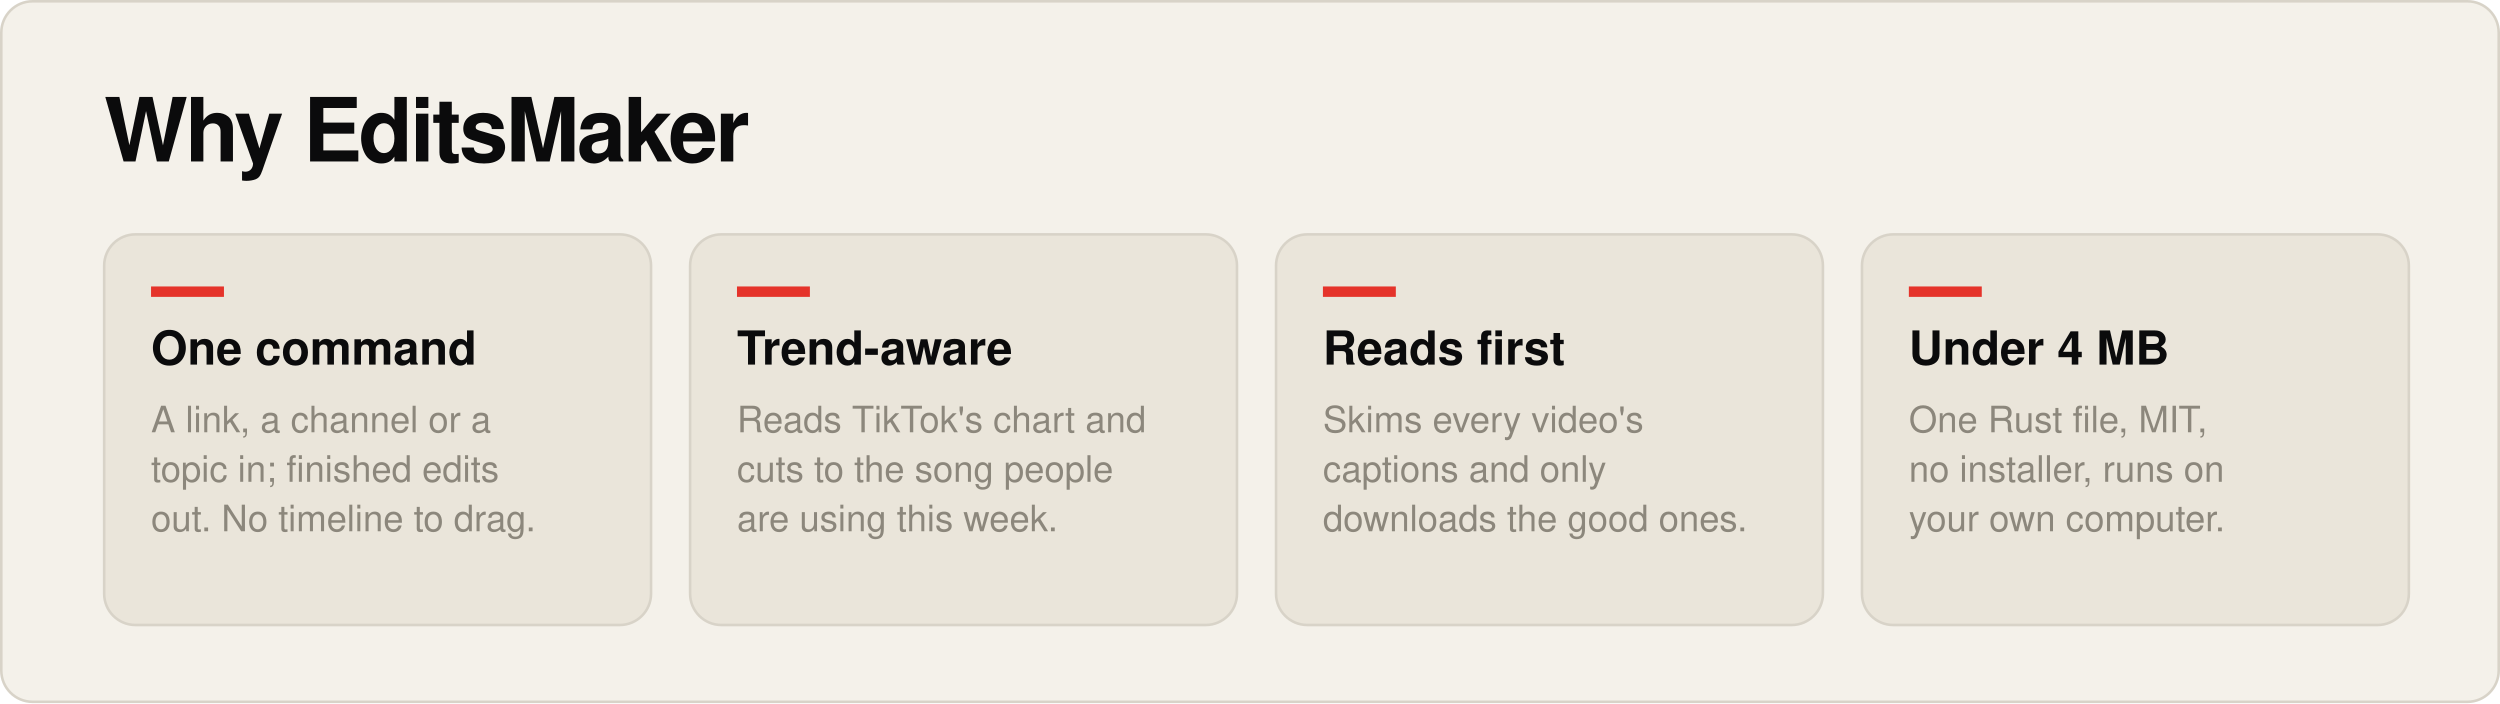
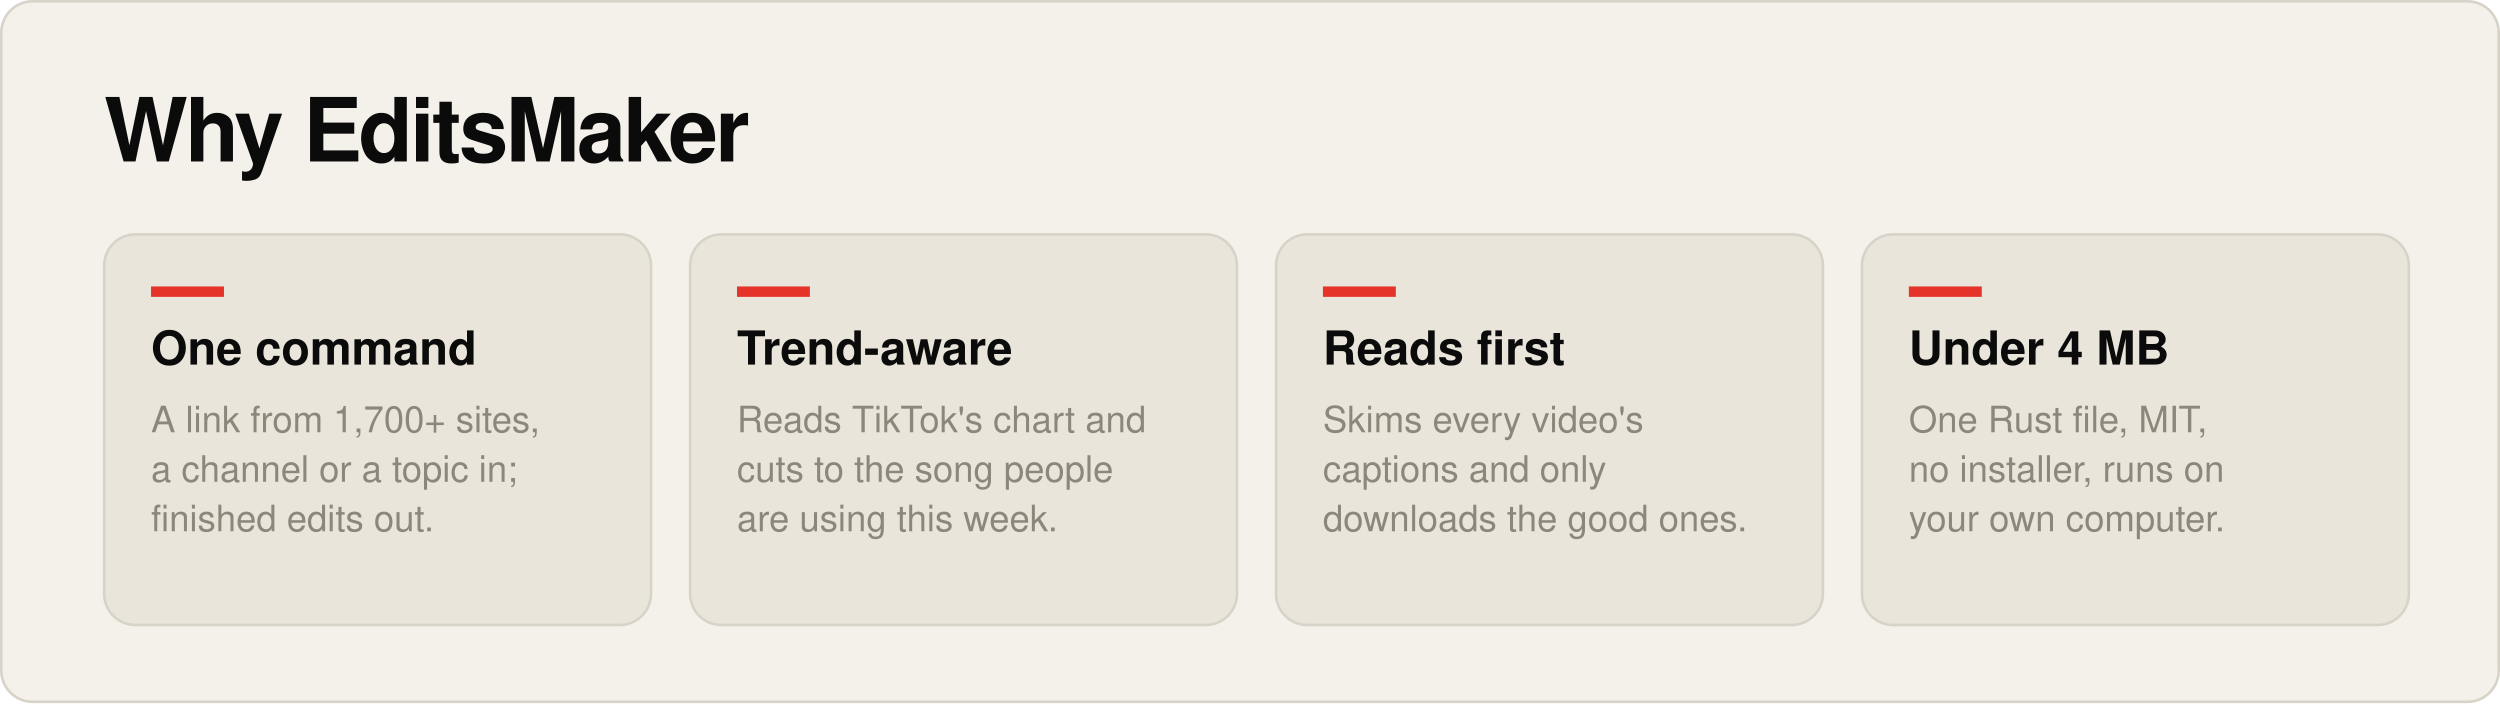
- <svg xmlns="http://www.w3.org/2000/svg" width="960" height="270" viewBox="0 0 960 270" role="img" aria-label="Why EditsMaker: one command, trend-aware, reads first, under 4 MB, one MIT binary on your computer">
+ <svg xmlns="http://www.w3.org/2000/svg" width="960" height="270" viewBox="0 0 960 270" role="img" aria-label="Why EditsMaker: one command for a link from 1,700+ sites, trend-aware, reads first, under 4 MB, one MIT binary on your computer">
  <rect x="0.5" y="0.5" width="959" height="269" rx="12" fill="#F4F1EA" stroke="#D8D3C8" />
  <text x="40" y="62" font-family="Helvetica Neue, Helvetica, Arial, Liberation Sans, sans-serif" font-weight="700" font-size="34" fill="#0B0B0C" text-anchor="start" letter-spacing="-1">Why EditsMaker</text>
  <rect x="40" y="90" width="210" height="150" rx="12" fill="#EAE5DA" stroke="#D8D3C8" />
  <rect x="58" y="110" width="28" height="4" fill="#E5332A" />
  <text x="58" y="140" font-family="Helvetica Neue, Helvetica, Arial, Liberation Sans, sans-serif" font-weight="700" font-size="18" fill="#0B0B0C" text-anchor="start" letter-spacing="0">One command</text>
-   <text x="58" y="166" font-family="Helvetica Neue, Helvetica, Arial, Liberation Sans, sans-serif" font-weight="300" font-size="14" fill="#8C877C" text-anchor="start" letter-spacing="0">A link, a channel or a</text>
-   <text x="58" y="185" font-family="Helvetica Neue, Helvetica, Arial, Liberation Sans, sans-serif" font-weight="300" font-size="14" fill="#8C877C" text-anchor="start" letter-spacing="0">topic in; finished edits</text>
-   <text x="58" y="204" font-family="Helvetica Neue, Helvetica, Arial, Liberation Sans, sans-serif" font-weight="300" font-size="14" fill="#8C877C" text-anchor="start" letter-spacing="0">out. No timeline to drag.</text>
+   <text x="58" y="166" font-family="Helvetica Neue, Helvetica, Arial, Liberation Sans, sans-serif" font-weight="300" font-size="14" fill="#8C877C" text-anchor="start" letter-spacing="0">A link from 1,700+ sites,</text>
+   <text x="58" y="185" font-family="Helvetica Neue, Helvetica, Arial, Liberation Sans, sans-serif" font-weight="300" font-size="14" fill="#8C877C" text-anchor="start" letter-spacing="0">a channel or a topic in;</text>
+   <text x="58" y="204" font-family="Helvetica Neue, Helvetica, Arial, Liberation Sans, sans-serif" font-weight="300" font-size="14" fill="#8C877C" text-anchor="start" letter-spacing="0">finished edits out.</text>
  <rect x="265" y="90" width="210" height="150" rx="12" fill="#EAE5DA" stroke="#D8D3C8" />
  <rect x="283" y="110" width="28" height="4" fill="#E5332A" />
  <text x="283" y="140" font-family="Helvetica Neue, Helvetica, Arial, Liberation Sans, sans-serif" font-weight="700" font-size="18" fill="#0B0B0C" text-anchor="start" letter-spacing="0">Trend-aware</text>
  <text x="283" y="166" font-family="Helvetica Neue, Helvetica, Arial, Liberation Sans, sans-serif" font-weight="300" font-size="14" fill="#8C877C" text-anchor="start" letter-spacing="0">Reads TikTok's chart and</text>
  <text x="283" y="185" font-family="Helvetica Neue, Helvetica, Arial, Liberation Sans, sans-serif" font-weight="300" font-size="14" fill="#8C877C" text-anchor="start" letter-spacing="0">cuts to the song people</text>
  <text x="283" y="204" font-family="Helvetica Neue, Helvetica, Arial, Liberation Sans, sans-serif" font-weight="300" font-size="14" fill="#8C877C" text-anchor="start" letter-spacing="0">are using this week.</text>
  <rect x="490" y="90" width="210" height="150" rx="12" fill="#EAE5DA" stroke="#D8D3C8" />
  <rect x="508" y="110" width="28" height="4" fill="#E5332A" />
  <text x="508" y="140" font-family="Helvetica Neue, Helvetica, Arial, Liberation Sans, sans-serif" font-weight="700" font-size="18" fill="#0B0B0C" text-anchor="start" letter-spacing="0">Reads first</text>
  <text x="508" y="166" font-family="Helvetica Neue, Helvetica, Arial, Liberation Sans, sans-serif" font-weight="300" font-size="14" fill="#8C877C" text-anchor="start" letter-spacing="0">Skims every video's</text>
  <text x="508" y="185" font-family="Helvetica Neue, Helvetica, Arial, Liberation Sans, sans-serif" font-weight="300" font-size="14" fill="#8C877C" text-anchor="start" letter-spacing="0">captions and only</text>
  <text x="508" y="204" font-family="Helvetica Neue, Helvetica, Arial, Liberation Sans, sans-serif" font-weight="300" font-size="14" fill="#8C877C" text-anchor="start" letter-spacing="0">downloads the good ones.</text>
  <rect x="715" y="90" width="210" height="150" rx="12" fill="#EAE5DA" stroke="#D8D3C8" />
  <rect x="733" y="110" width="28" height="4" fill="#E5332A" />
  <text x="733" y="140" font-family="Helvetica Neue, Helvetica, Arial, Liberation Sans, sans-serif" font-weight="700" font-size="18" fill="#0B0B0C" text-anchor="start" letter-spacing="0">Under 4 MB</text>
  <text x="733" y="166" font-family="Helvetica Neue, Helvetica, Arial, Liberation Sans, sans-serif" font-weight="300" font-size="14" fill="#8C877C" text-anchor="start" letter-spacing="0">One Rust file, MIT,</text>
  <text x="733" y="185" font-family="Helvetica Neue, Helvetica, Arial, Liberation Sans, sans-serif" font-weight="300" font-size="14" fill="#8C877C" text-anchor="start" letter-spacing="0">no installer, runs on</text>
  <text x="733" y="204" font-family="Helvetica Neue, Helvetica, Arial, Liberation Sans, sans-serif" font-weight="300" font-size="14" fill="#8C877C" text-anchor="start" letter-spacing="0">your own computer.</text>
</svg>
